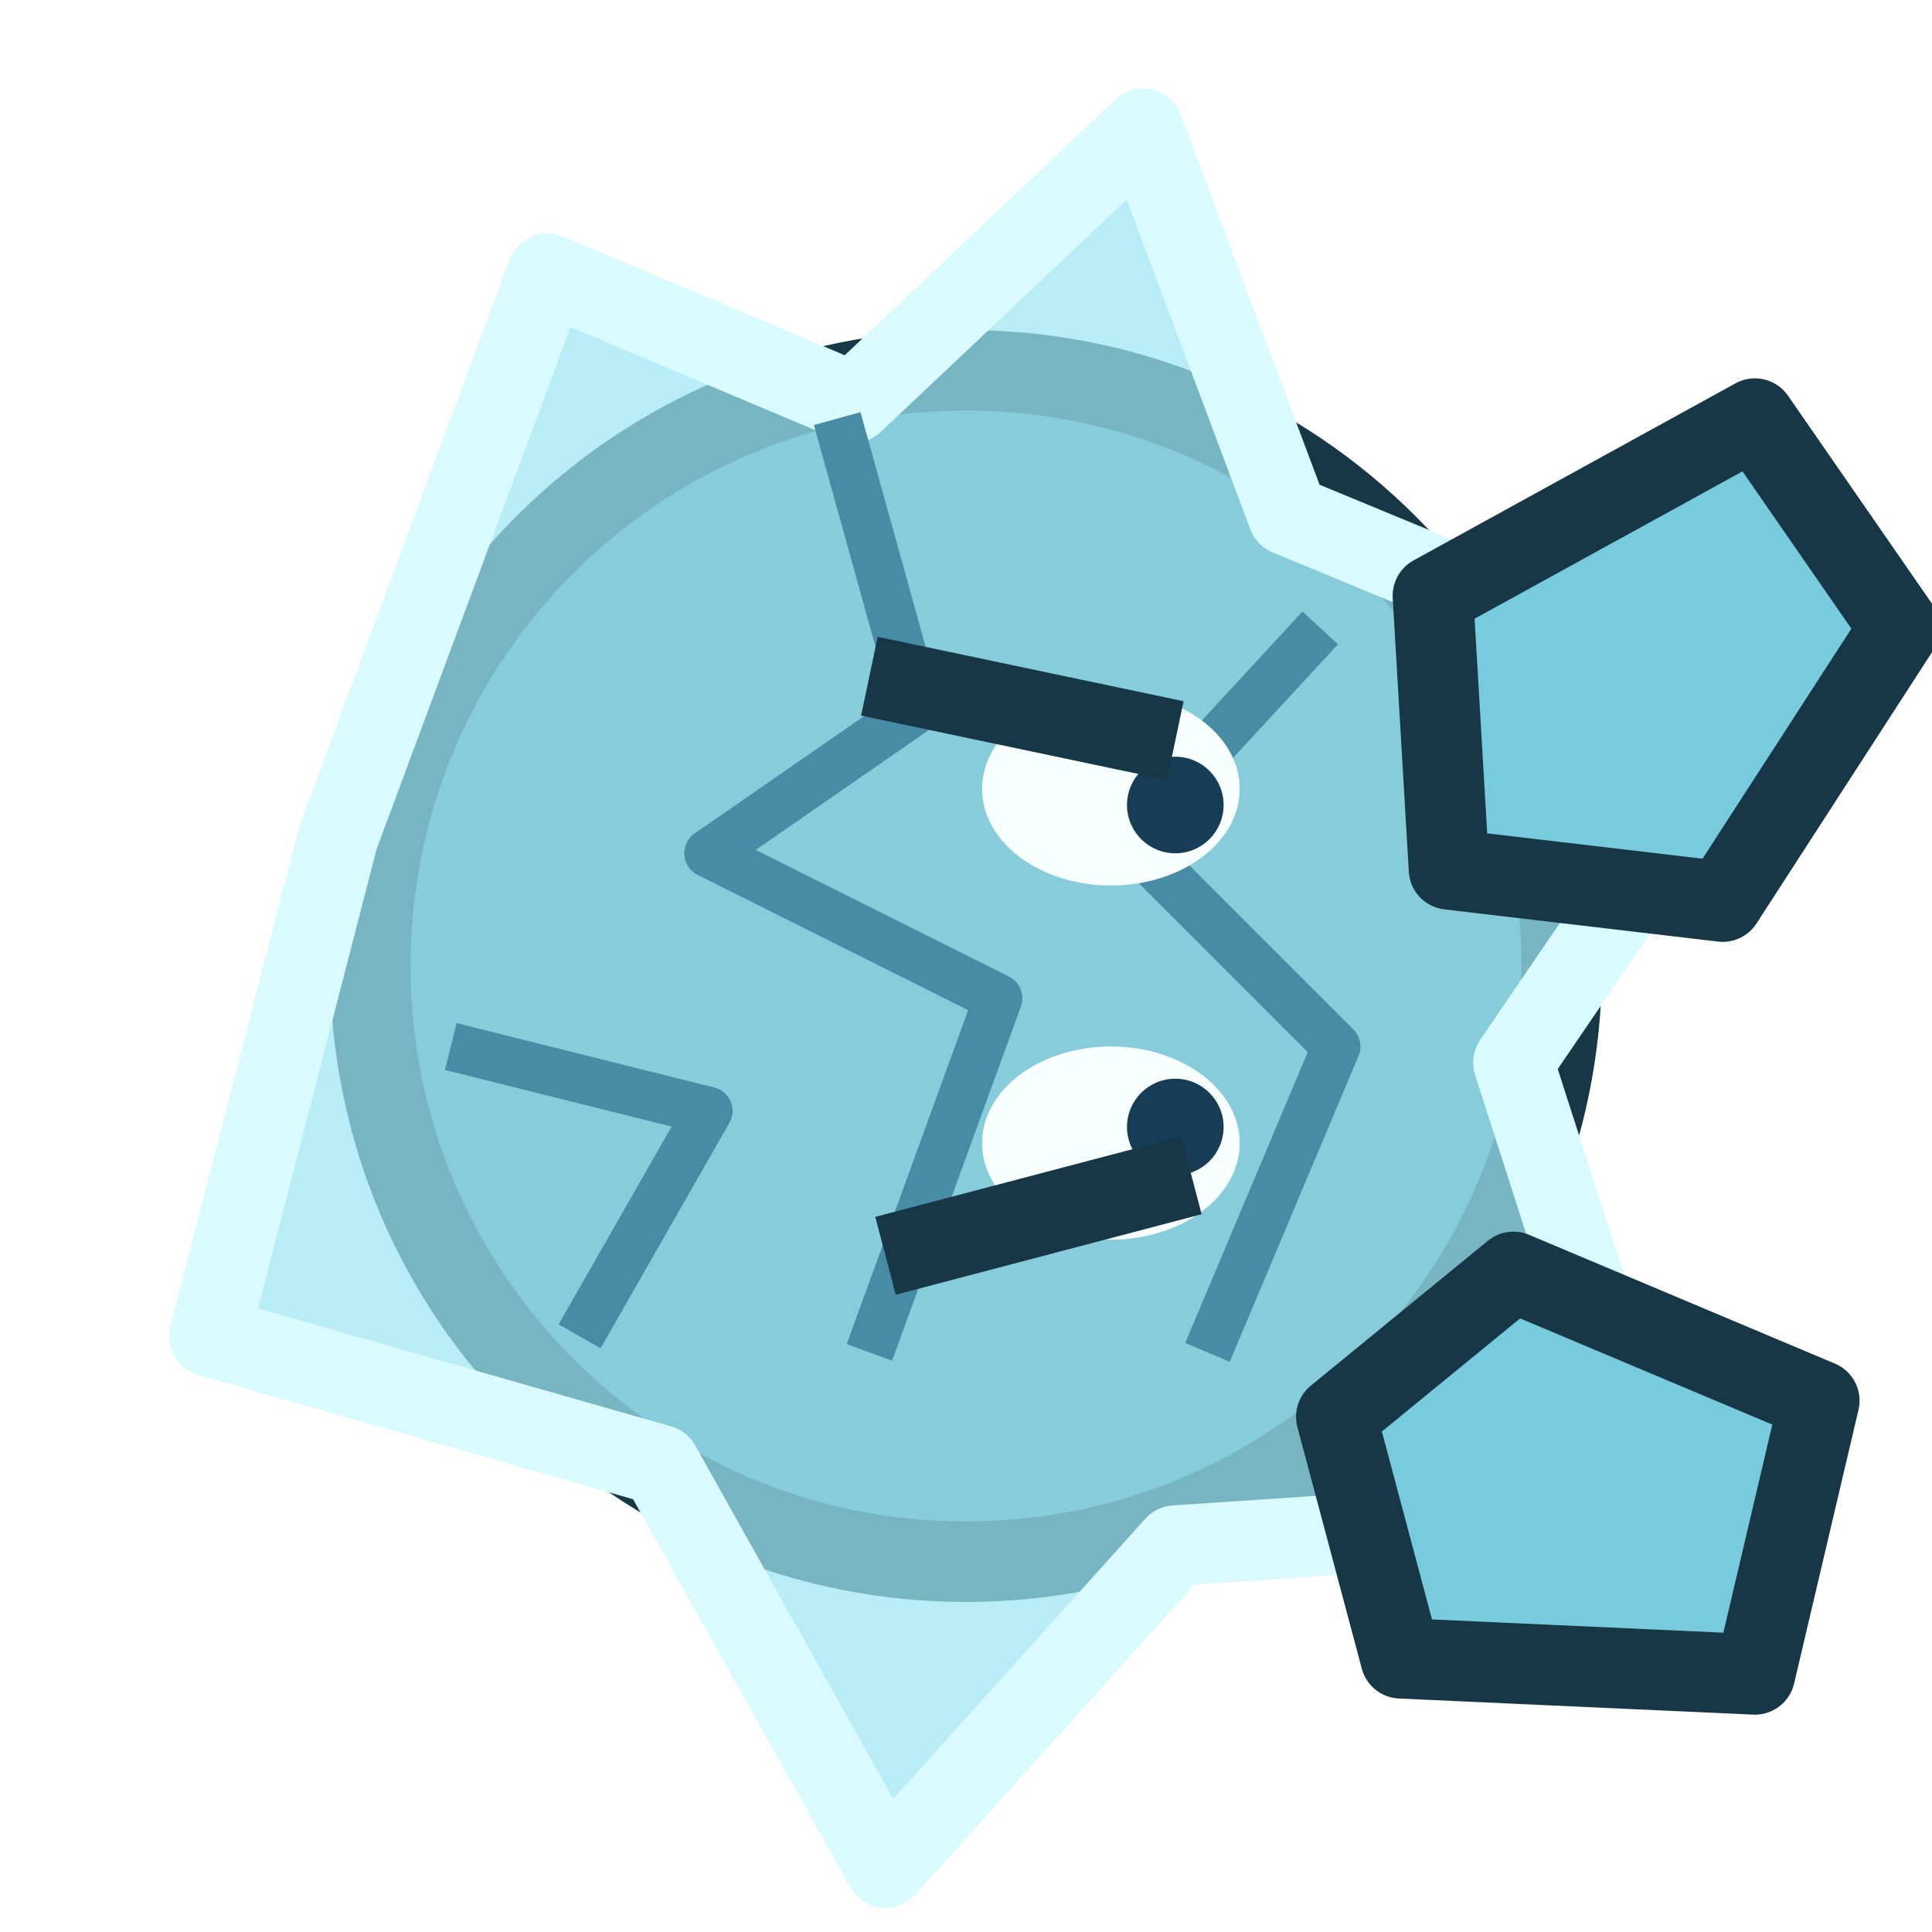
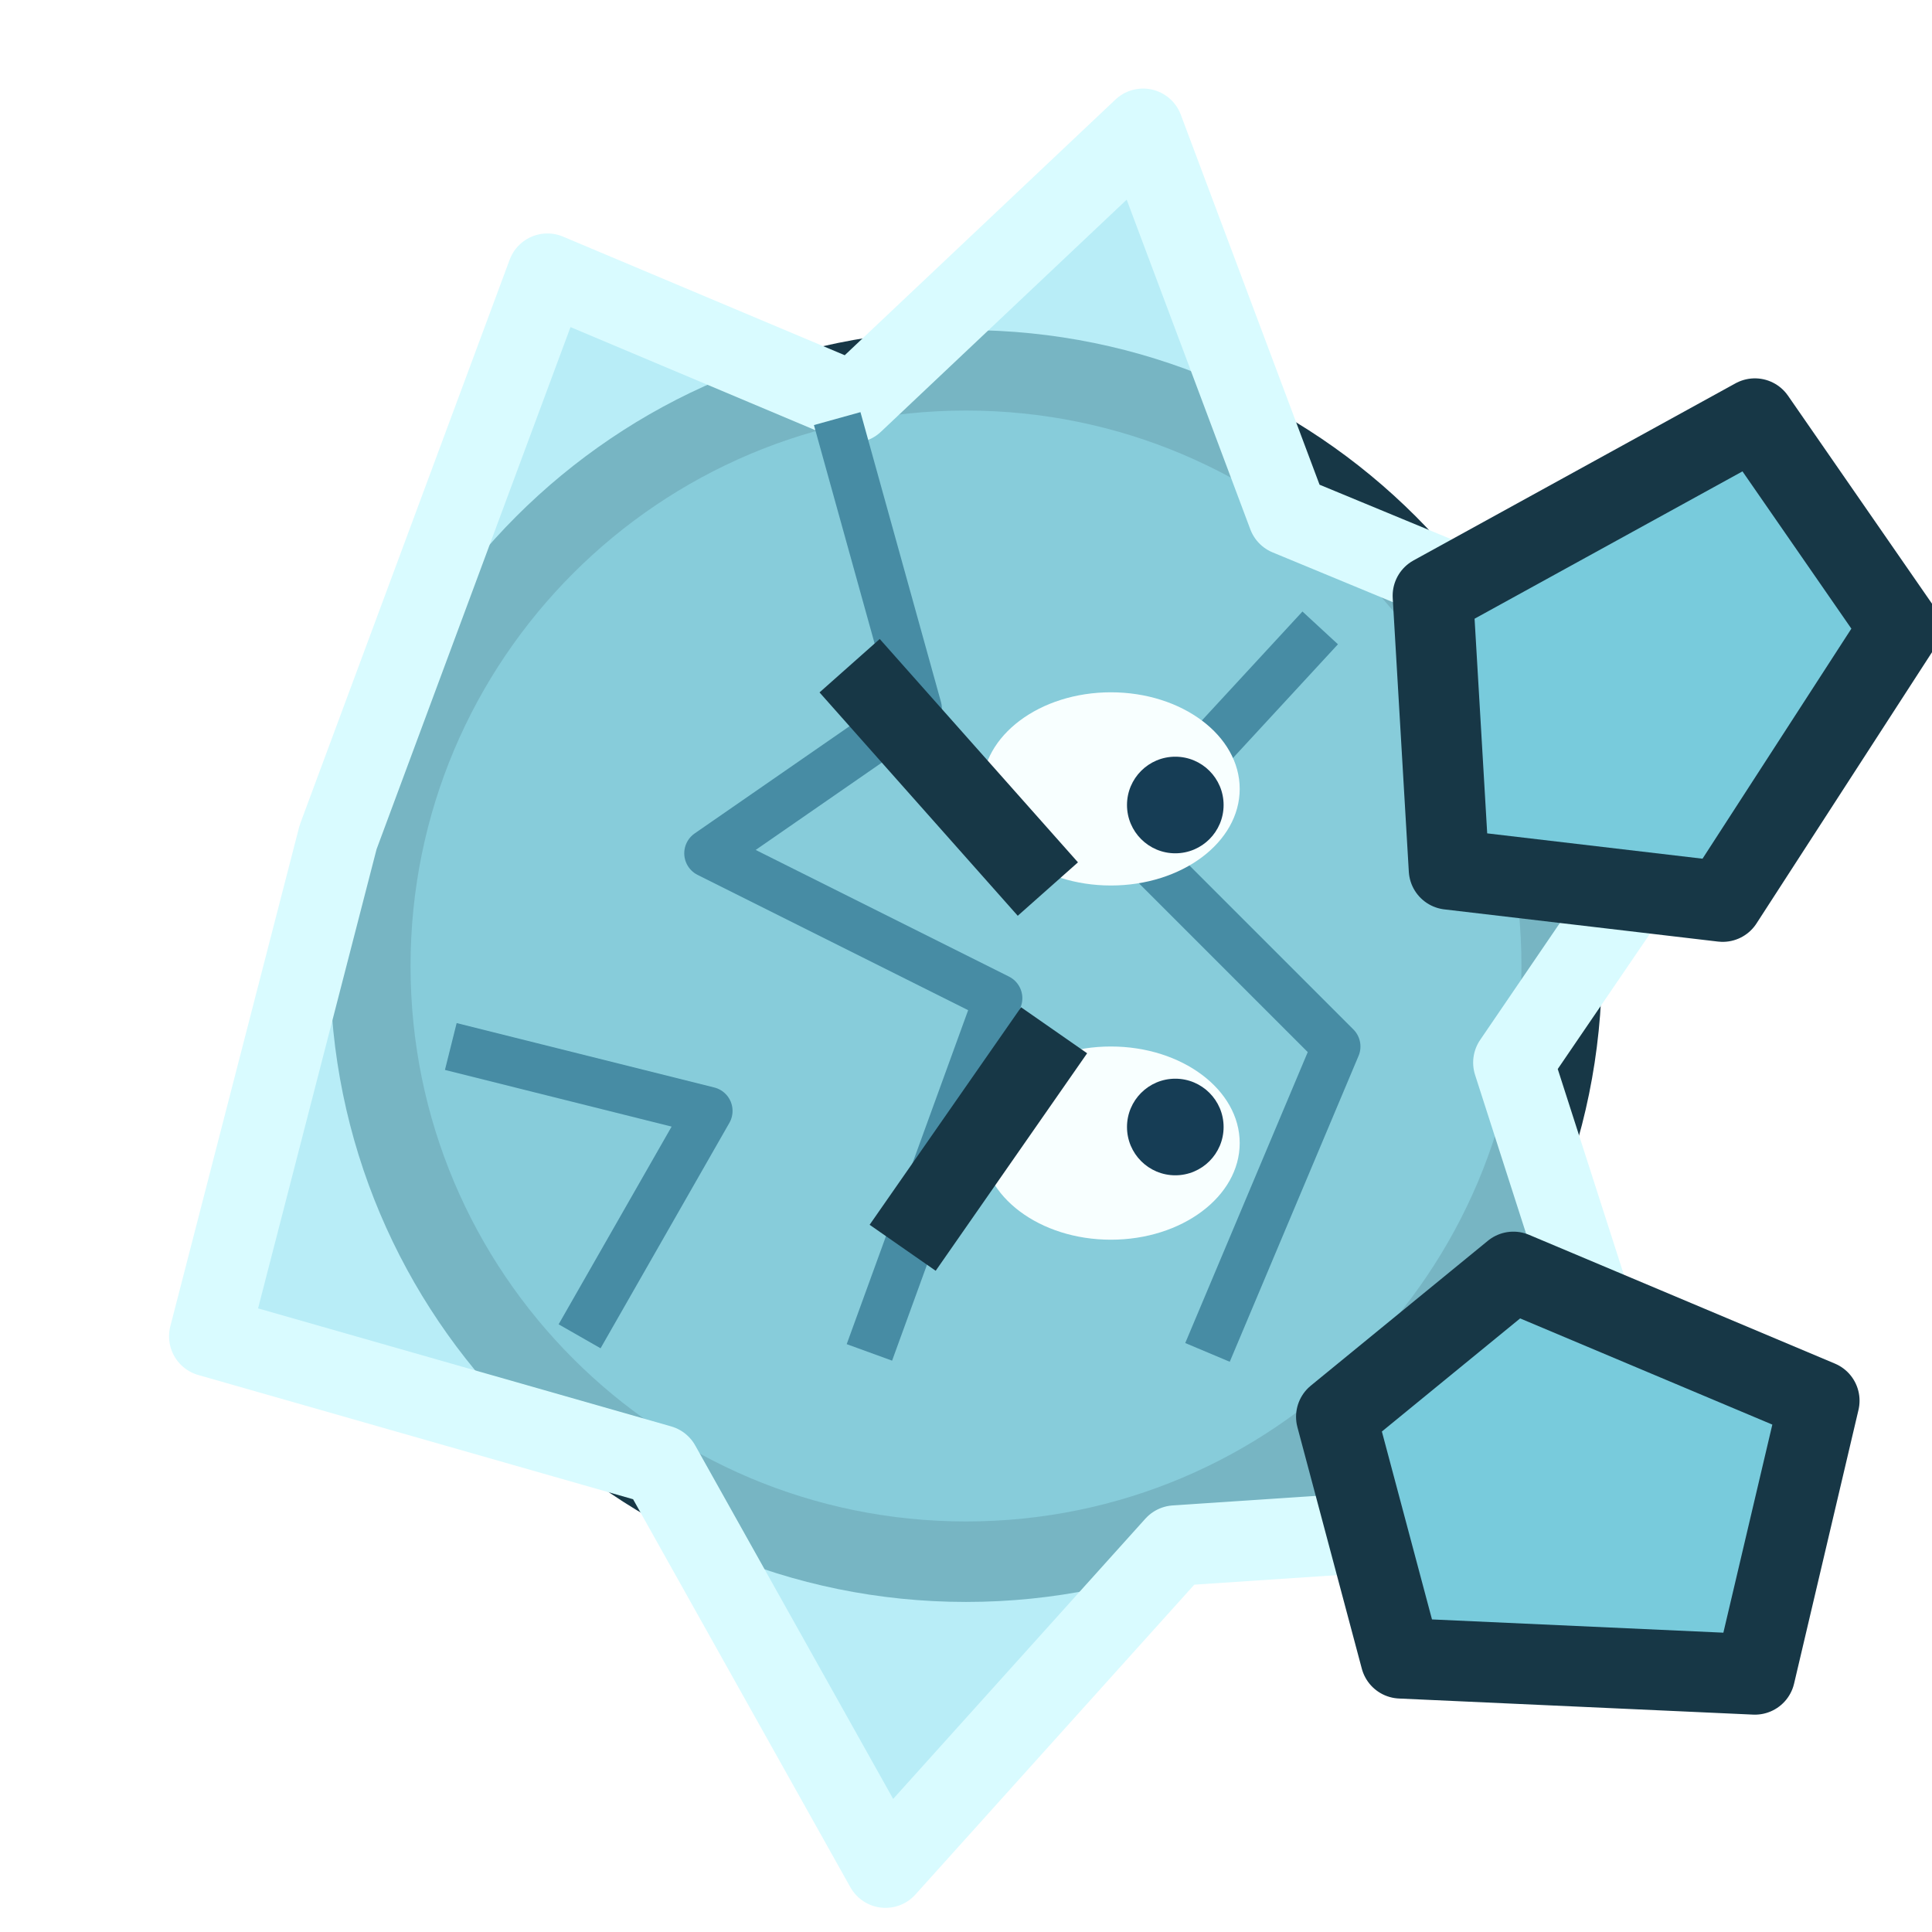
- <svg xmlns="http://www.w3.org/2000/svg" viewBox="-60 -60 120 120" role="img" aria-labelledby="title desc">
+ <svg xmlns="http://www.w3.org/2000/svg" viewBox="-60 -60 120 120" role="img" aria-labelledby="title desc" version="1.1" id="svg3">
+   <defs id="defs3" />
  <g id="icebound-zombie" stroke="#173746" stroke-width="5" stroke-linejoin="round">
    <circle id="body" r="37" fill="#4f8797" />
    <path id="ice-shell" d="m-39-8 13-35 19 8 18-17 9 24 29 12-15 22 9 28-30 2-18 20-14-25-28-8Z" fill="#9de7f4" fill-opacity=".72" stroke="#d9fbff" />
    <path id="armor-cracks" d="m-8-34 5 18-13 9 18 9-8 22m28-45-12 13 13 13-8 19M-32 5l16 4-8 14" fill="none" stroke="#478ca4" stroke-width="3" />
    <path id="upper-fist" d="m29-23 20-11 9 13-11 17-17-2Z" fill="#78cbdc" />
    <path id="lower-fist" d="m34 19 19 8-4 17-22-1-4-15Z" fill="#78cbdc" />
  </g>
  <g id="face" fill="#f8ffff">
-     <ellipse cx="9" cy="-11" rx="8" ry="6" />
-     <ellipse cx="9" cy="11" rx="8" ry="6" />
+     <ellipse cx="9" cy="-11" rx="8" ry="6" id="ellipse1" />
+     <ellipse cx="9" cy="11" rx="8" ry="6" id="ellipse2" />
  </g>
  <g id="pupils" fill="#163d55">
-     <circle cx="13" cy="-10" r="3" />
-     <circle cx="13" cy="10" r="3" />
+     <circle cx="13" cy="-10" r="3" id="circle2" />
+     <circle cx="13" cy="10" r="3" id="circle3" />
  </g>
-   <path id="brows" d="M-6-18 13-14M-5 18 14 13" fill="none" stroke="#173746" stroke-width="5" />
+   <path d="M -7.228,-18.652 5.084,-4.779" style="fill:none;stroke:#173746;stroke-width:5" id="path1" />
+   <path d="M -3.934,17.502 5.472,3.992" style="fill:none;stroke:#173746;stroke-width:5" id="path1-4" />
</svg>
